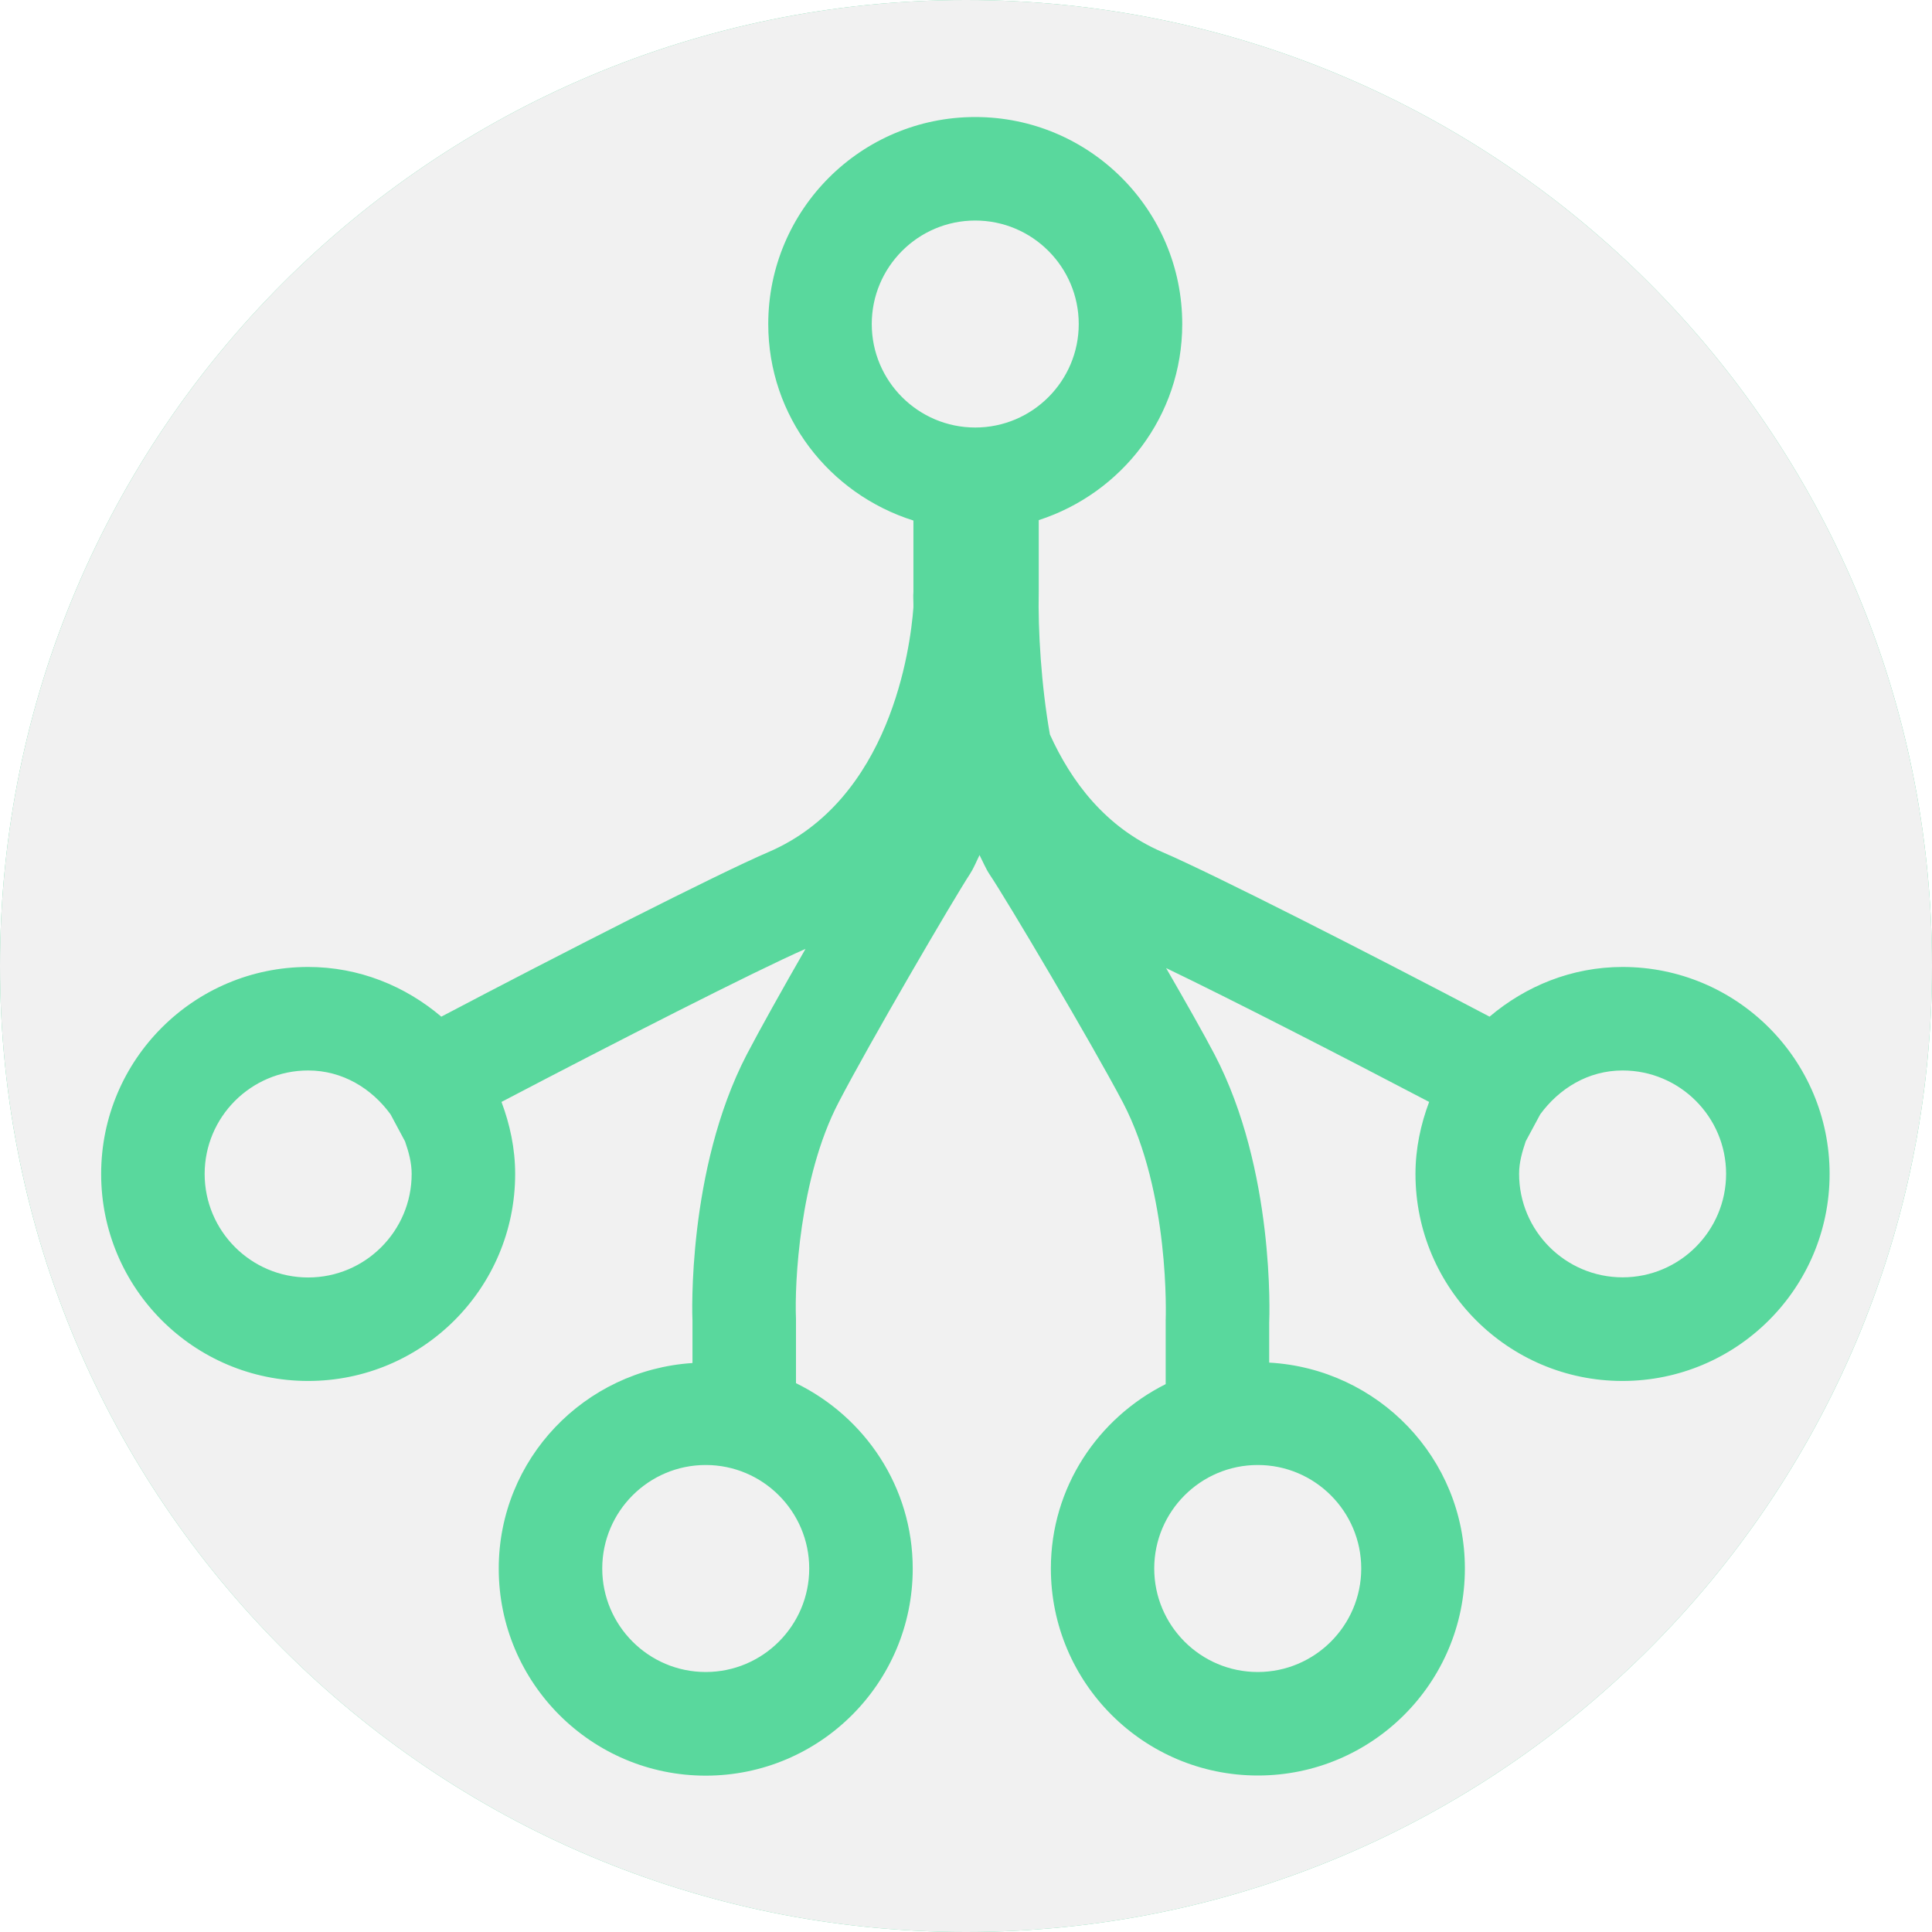
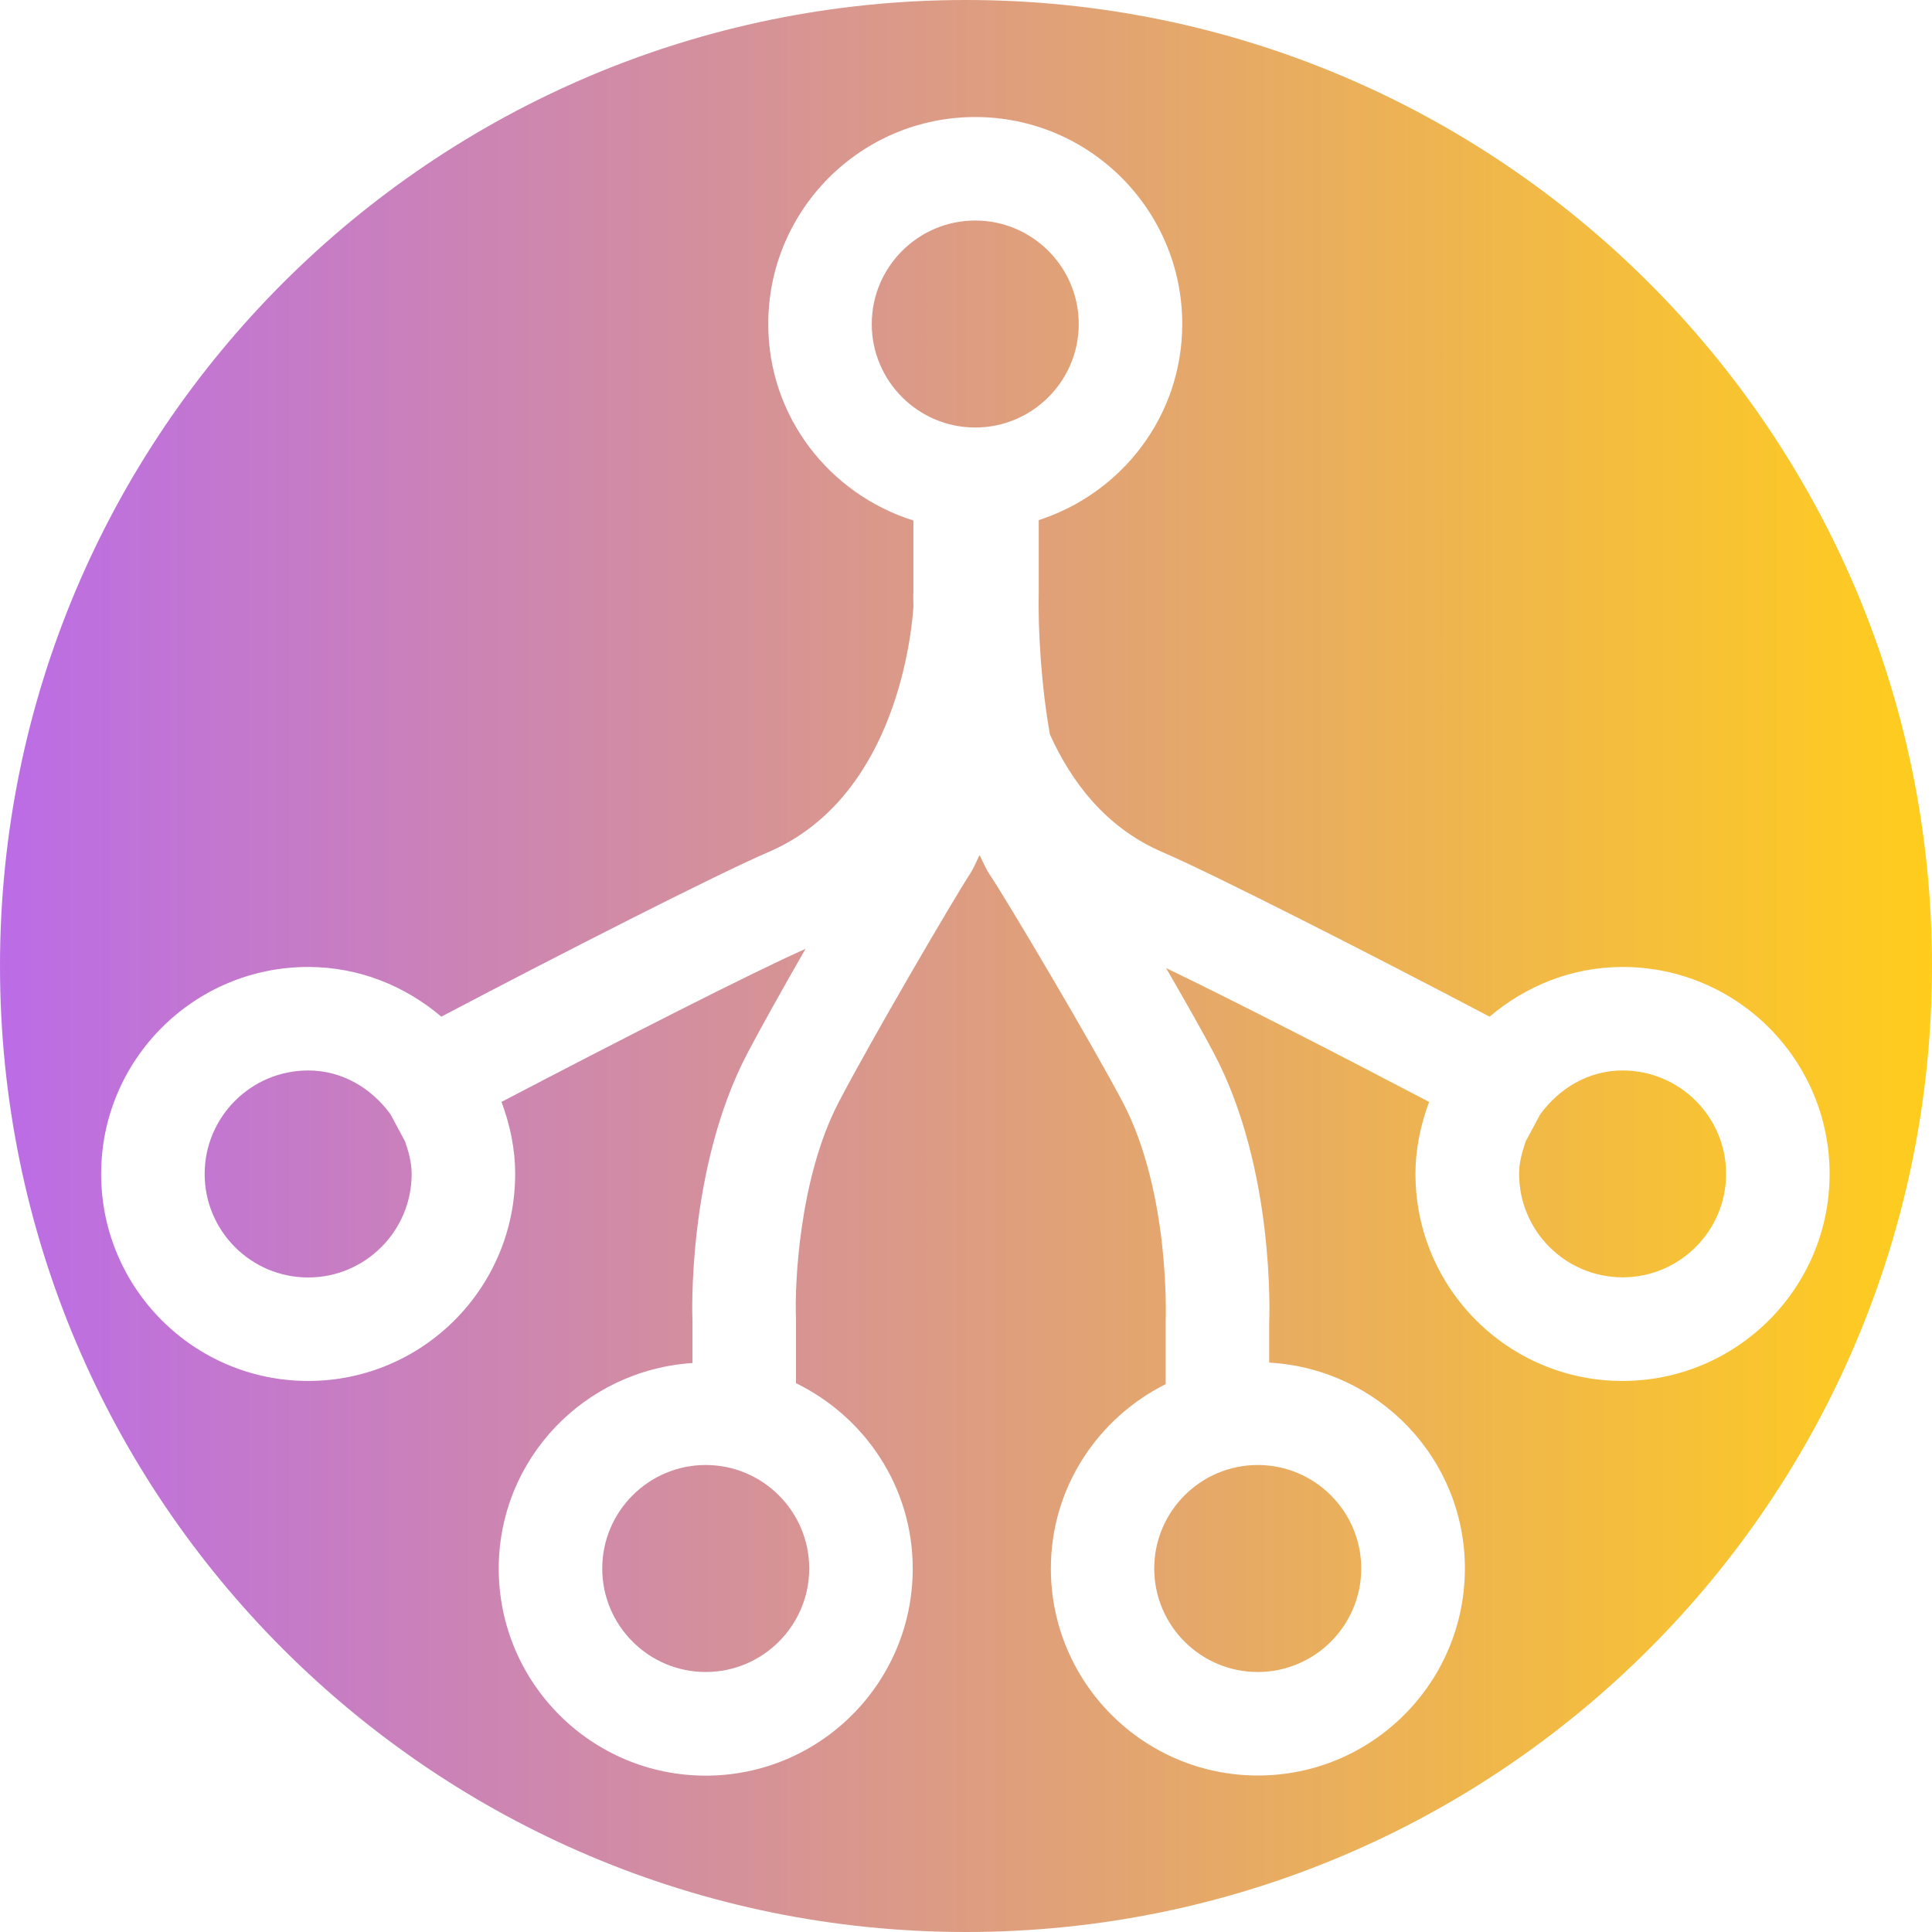
<svg xmlns="http://www.w3.org/2000/svg" width="82" height="82" viewBox="0 0 82 82" fill="none">
-   <path d="M41 82C63.644 82 82 63.638 82 41C82 18.356 63.644 0 41 0C18.362 0 0 18.356 0 41C0 63.638 18.362 82 41 82Z" fill="#59D89D" />
-   <path d="M48.989 66.572C48.989 64.153 50.957 62.179 53.382 62.179C55.807 62.179 57.775 64.153 57.775 66.572C57.775 68.991 55.807 70.965 53.382 70.965C50.957 70.965 48.989 68.991 48.989 66.572ZM29.953 62.179C27.529 62.179 25.561 64.153 25.561 66.572C25.561 68.991 27.529 70.965 29.953 70.965C32.378 70.965 34.346 68.991 34.346 66.572C34.346 64.153 32.378 62.179 29.953 62.179ZM16.576 47.296C15.779 46.201 14.543 45.434 13.079 45.434C10.654 45.434 8.686 47.408 8.686 49.827C8.686 52.246 10.654 54.22 13.079 54.22C15.504 54.22 17.472 52.246 17.472 49.827C17.472 49.335 17.343 48.884 17.191 48.444L16.576 47.296ZM45.785 13.753C45.785 11.334 43.817 9.36 41.392 9.36C38.968 9.36 37 11.334 37 13.753C37 16.172 38.968 18.145 41.392 18.145C43.817 18.145 45.785 16.172 45.785 13.753ZM68.868 45.434C67.404 45.434 66.174 46.201 65.372 47.296L64.757 48.439C64.61 48.878 64.475 49.329 64.475 49.821C64.475 52.24 66.443 54.214 68.868 54.214C71.293 54.214 73.261 52.24 73.261 49.821C73.261 47.402 71.293 45.434 68.868 45.434ZM82 41C82 63.638 63.644 82 41 82C18.362 82 0 63.638 0 41C0 18.356 18.362 0 41 0C63.644 0 82 18.356 82 41ZM77.654 49.827C77.654 44.977 73.718 41.041 68.868 41.041C66.707 41.041 64.751 41.855 63.222 43.15C58.191 40.502 51.496 37.093 49.341 36.168C46.91 35.125 45.457 33.151 44.561 31.172C44.192 29.092 44.052 26.732 44.087 25.121V22.076C47.613 20.933 50.178 17.659 50.178 13.753C50.178 8.903 46.242 4.967 41.392 4.967C36.543 4.967 32.607 8.903 32.607 13.753C32.607 17.683 35.201 20.969 38.768 22.093V25.127C38.751 25.303 38.774 25.566 38.768 25.783C38.64 27.517 37.79 33.948 32.607 36.168C30.451 37.093 23.762 40.502 18.731 43.15C17.197 41.849 15.24 41.041 13.079 41.041C8.229 41.041 4.293 44.977 4.293 49.827C4.293 54.676 8.229 58.612 13.079 58.612C17.929 58.612 21.865 54.676 21.865 49.827C21.865 48.743 21.642 47.724 21.285 46.769C26.047 44.274 32.097 41.187 34.188 40.274C33.21 41.978 32.255 43.683 31.687 44.772C29.157 49.657 29.379 55.889 29.391 56.065V57.851C24.805 58.15 21.168 61.922 21.168 66.578C21.168 71.428 25.104 75.364 29.953 75.364C34.803 75.364 38.739 71.428 38.739 66.578C38.739 63.105 36.707 60.135 33.784 58.706V55.971C33.72 54.507 33.925 49.991 35.588 46.799C36.888 44.292 40.479 38.142 41.176 37.082C41.328 36.847 41.445 36.554 41.574 36.291C41.715 36.566 41.838 36.865 41.996 37.105C42.699 38.142 46.336 44.28 47.66 46.793C49.663 50.623 49.481 55.918 49.475 56.059V58.747C46.599 60.188 44.602 63.134 44.602 66.572C44.602 71.422 48.538 75.358 53.388 75.358C58.238 75.358 62.174 71.422 62.174 66.572C62.174 61.887 58.489 58.091 53.868 57.833V56.152C53.88 55.889 54.114 49.657 51.549 44.754C51.086 43.87 50.319 42.517 49.493 41.088C52.281 42.429 56.861 44.778 60.657 46.769C60.299 47.724 60.077 48.749 60.077 49.827C60.077 54.676 64.013 58.612 68.862 58.612C73.712 58.612 77.654 54.676 77.654 49.827Z" fill="#F1F1F1" />
+   <path d="M48.989 66.572C48.989 64.153 50.957 62.179 53.382 62.179C55.807 62.179 57.775 64.153 57.775 66.572C57.775 68.991 55.807 70.965 53.382 70.965C50.957 70.965 48.989 68.991 48.989 66.572ZM29.953 62.179C27.529 62.179 25.561 64.153 25.561 66.572C25.561 68.991 27.529 70.965 29.953 70.965C32.378 70.965 34.346 68.991 34.346 66.572C34.346 64.153 32.378 62.179 29.953 62.179ZM16.576 47.296C15.779 46.201 14.543 45.434 13.079 45.434C10.654 45.434 8.686 47.408 8.686 49.827C8.686 52.246 10.654 54.22 13.079 54.22C15.504 54.22 17.472 52.246 17.472 49.827C17.472 49.335 17.343 48.884 17.191 48.444L16.576 47.296ZM45.785 13.753C45.785 11.334 43.817 9.36 41.392 9.36C38.968 9.36 37 11.334 37 13.753C37 16.172 38.968 18.145 41.392 18.145C43.817 18.145 45.785 16.172 45.785 13.753ZM68.868 45.434C67.404 45.434 66.174 46.201 65.372 47.296L64.757 48.439C64.61 48.878 64.475 49.329 64.475 49.821C64.475 52.24 66.443 54.214 68.868 54.214C71.293 54.214 73.261 52.24 73.261 49.821C73.261 47.402 71.293 45.434 68.868 45.434ZM82 41C82 63.638 63.644 82 41 82C18.362 82 0 63.638 0 41C0 18.356 18.362 0 41 0C63.644 0 82 18.356 82 41ZM77.654 49.827C77.654 44.977 73.718 41.041 68.868 41.041C66.707 41.041 64.751 41.855 63.222 43.15C58.191 40.502 51.496 37.093 49.341 36.168C46.91 35.125 45.457 33.151 44.561 31.172C44.192 29.092 44.052 26.732 44.087 25.121V22.076C47.613 20.933 50.178 17.659 50.178 13.753C50.178 8.903 46.242 4.967 41.392 4.967C36.543 4.967 32.607 8.903 32.607 13.753C32.607 17.683 35.201 20.969 38.768 22.093V25.127C38.751 25.303 38.774 25.566 38.768 25.783C38.64 27.517 37.79 33.948 32.607 36.168C30.451 37.093 23.762 40.502 18.731 43.15C17.197 41.849 15.24 41.041 13.079 41.041C8.229 41.041 4.293 44.977 4.293 49.827C4.293 54.676 8.229 58.612 13.079 58.612C17.929 58.612 21.865 54.676 21.865 49.827C21.865 48.743 21.642 47.724 21.285 46.769C26.047 44.274 32.097 41.187 34.188 40.274C33.21 41.978 32.255 43.683 31.687 44.772C29.157 49.657 29.379 55.889 29.391 56.065V57.851C24.805 58.15 21.168 61.922 21.168 66.578C21.168 71.428 25.104 75.364 29.953 75.364C34.803 75.364 38.739 71.428 38.739 66.578C38.739 63.105 36.707 60.135 33.784 58.706V55.971C33.72 54.507 33.925 49.991 35.588 46.799C36.888 44.292 40.479 38.142 41.176 37.082C41.328 36.847 41.445 36.554 41.574 36.291C41.715 36.566 41.838 36.865 41.996 37.105C42.699 38.142 46.336 44.28 47.66 46.793C49.663 50.623 49.481 55.918 49.475 56.059V58.747C46.599 60.188 44.602 63.134 44.602 66.572C44.602 71.422 48.538 75.358 53.388 75.358C58.238 75.358 62.174 71.422 62.174 66.572C62.174 61.887 58.489 58.091 53.868 57.833V56.152C53.88 55.889 54.114 49.657 51.549 44.754C51.086 43.87 50.319 42.517 49.493 41.088C52.281 42.429 56.861 44.778 60.657 46.769C60.299 47.724 60.077 48.749 60.077 49.827C60.077 54.676 64.013 58.612 68.862 58.612C73.712 58.612 77.654 54.676 77.654 49.827Z" fill="url(#paint0_linear_154_156)" />
+   <defs>
+     <linearGradient id="paint0_linear_154_156" x1="0" y1="48.585" x2="82" y2="48.585" gradientUnits="userSpaceOnUse">
+       <stop stop-color="#BB6CE6" />
+       <stop offset="1" stop-color="#FFCD1D" />
+     </linearGradient>
+   </defs>
</svg>
